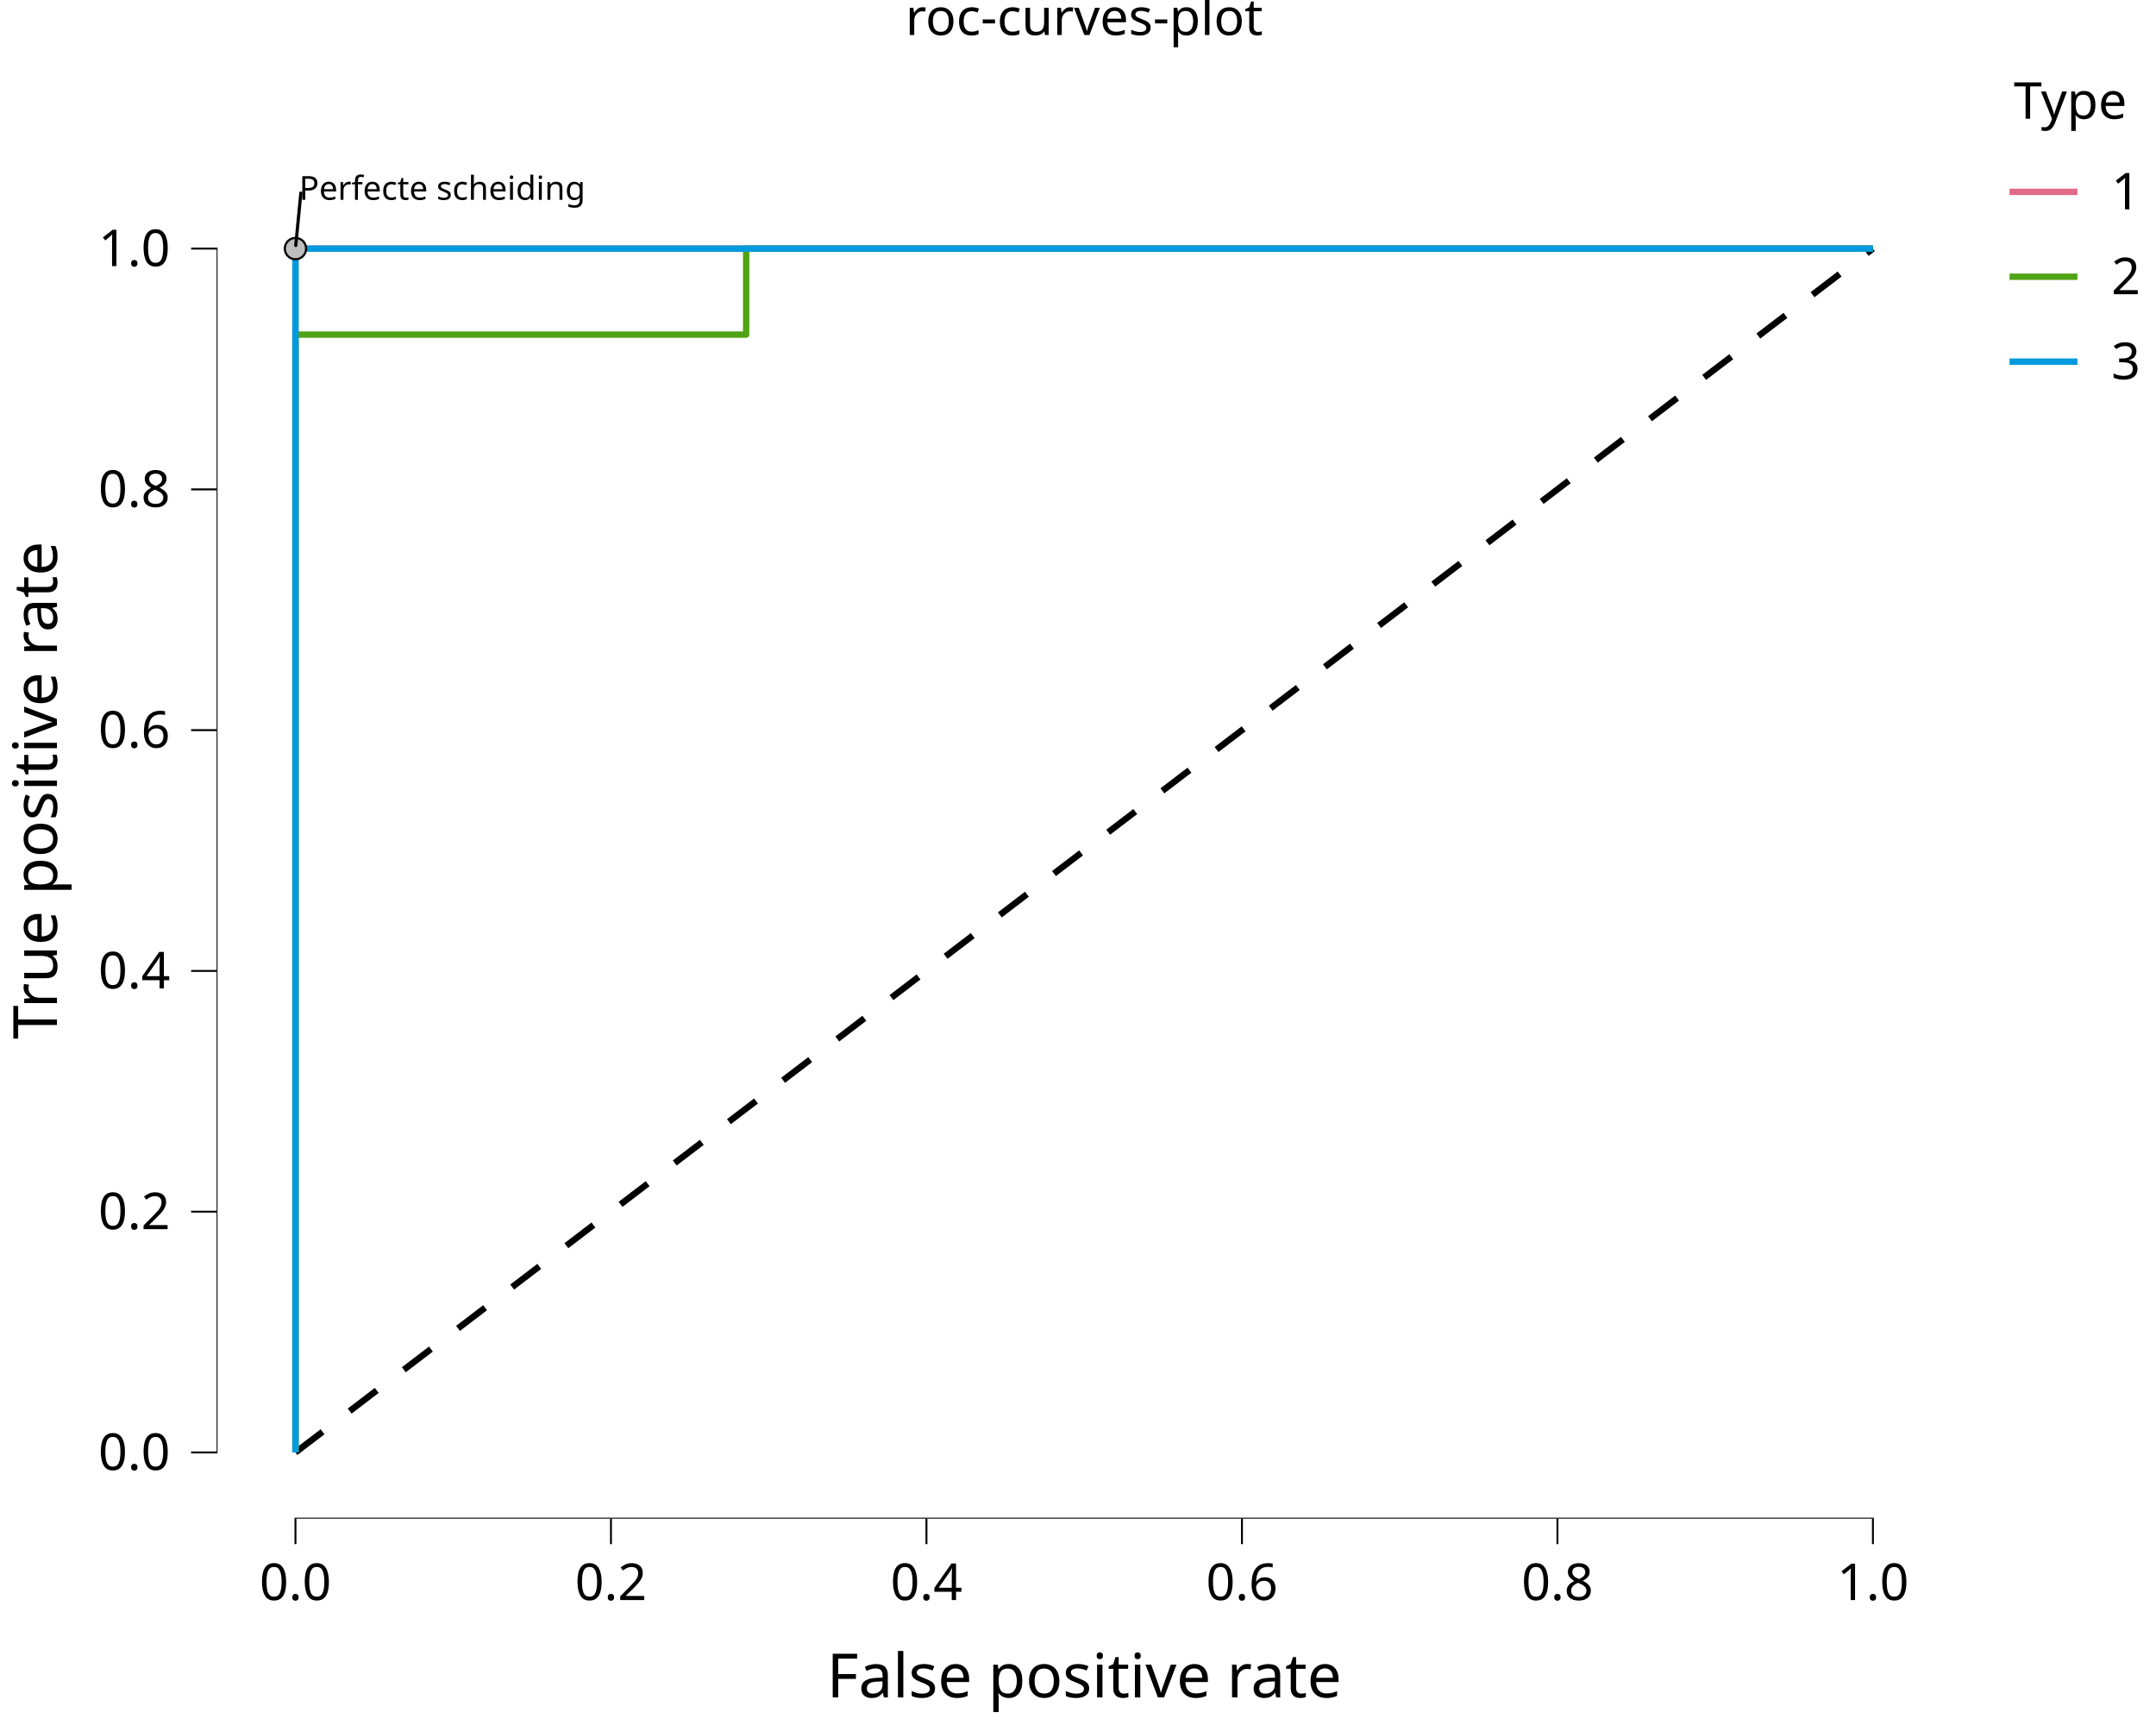
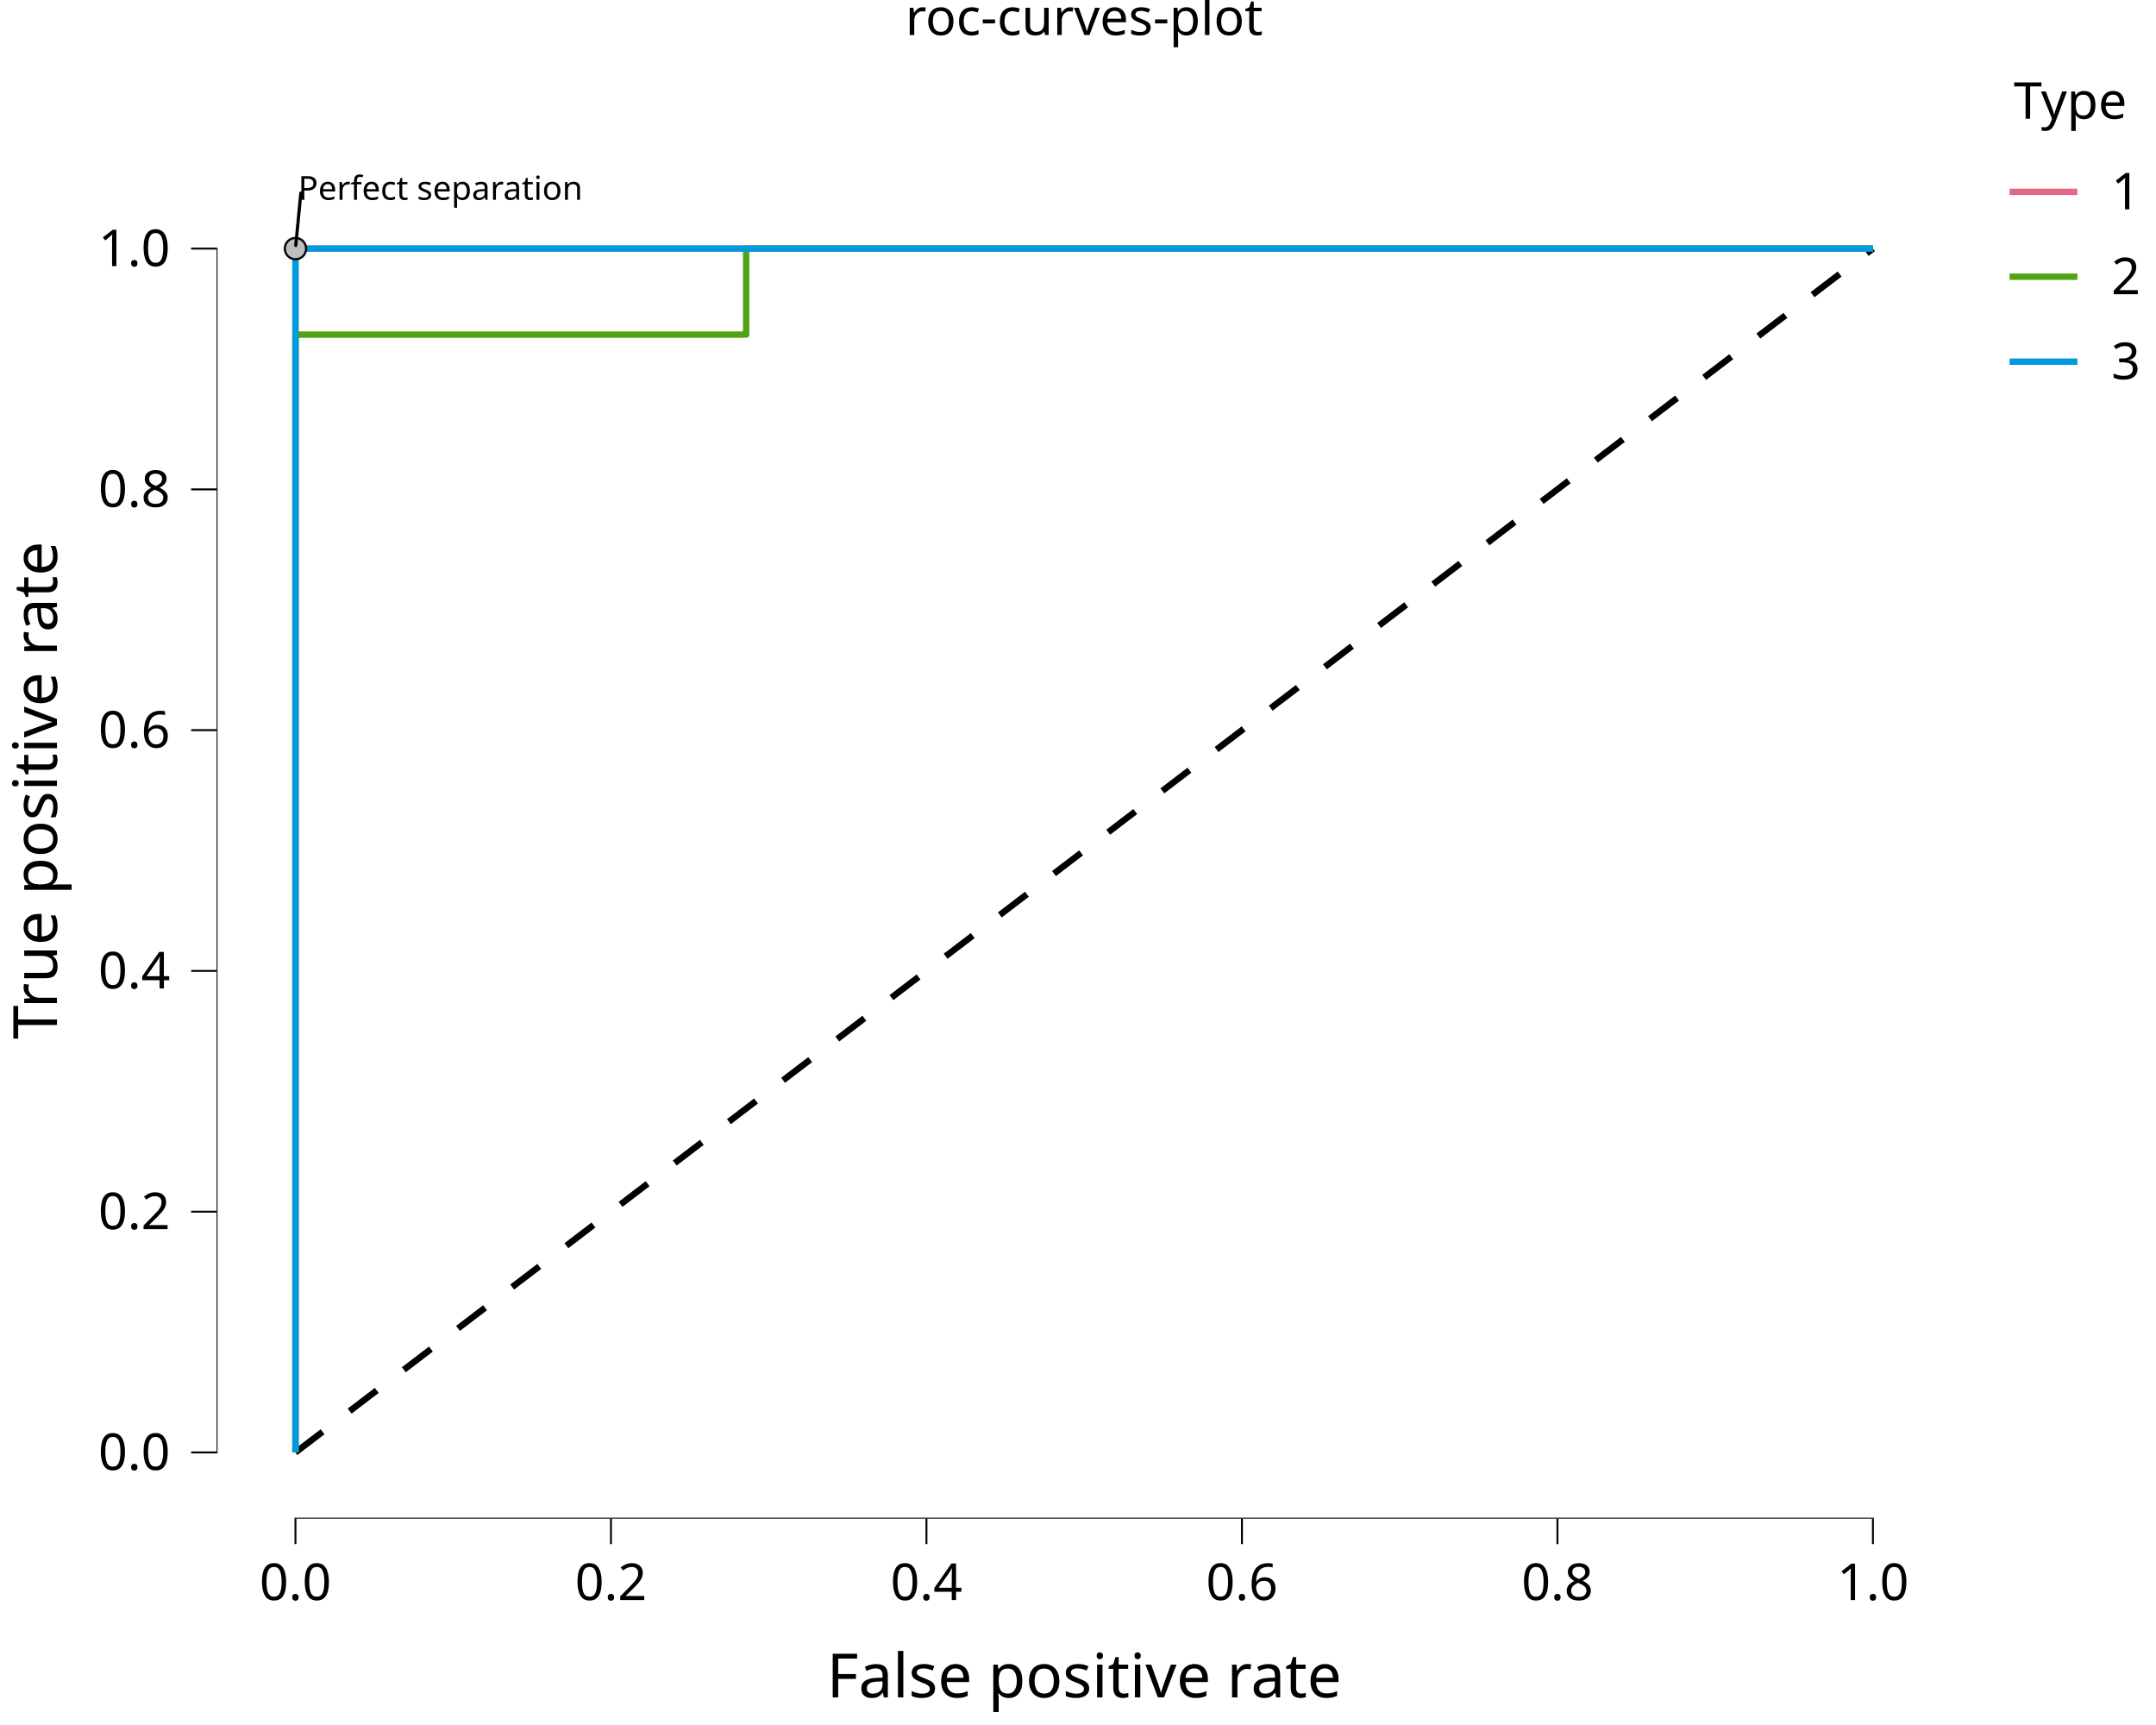
<svg xmlns="http://www.w3.org/2000/svg" class="svglite" data-engine-version="2.0" width="720.00pt" height="576.00pt" viewBox="0 0 720.00 576.00">
  <defs>
    <style type="text/css">
    .svglite line, .svglite polyline, .svglite polygon, .svglite path, .svglite rect, .svglite circle {
      fill: none;
      stroke: #000000;
      stroke-linecap: round;
      stroke-linejoin: round;
      stroke-miterlimit: 10.00;
    }
  </style>
  </defs>
  <rect width="100%" height="100%" style="stroke: none; fill: #FFFFFF;" />
  <defs>
    <clipPath id="cpMC4wMHw3MjAuMDB8MC4wMHw1NzYuMDA=">
      <rect x="0.00" y="0.00" width="720.00" height="576.00" />
    </clipPath>
  </defs>
  <g clip-path="url(#cpMC4wMHw3MjAuMDB8MC4wMHw1NzYuMDA=)">
    <rect x="0.00" y="0.00" width="720.00" height="576.00" style="stroke-width: 10.67; stroke: none;" />
  </g>
  <defs>
    <clipPath id="cpNzIuMzN8NjUxLjgxfDIwLjcxfDUwNy4wOQ==">
      <rect x="72.33" y="20.71" width="579.48" height="486.39" />
    </clipPath>
  </defs>
  <g clip-path="url(#cpNzIuMzN8NjUxLjgxfDIwLjcxfDUwNy4wOQ==)">
    <rect x="72.33" y="20.71" width="579.48" height="486.39" style="stroke-width: 10.67; stroke: none;" />
    <polyline points="98.67,484.99 625.47,83.01 " style="stroke-width: 2.13; stroke-dasharray: 11.38,11.38; stroke-linecap: butt;" />
    <polyline points="98.67,484.99 98.67,454.06 98.67,423.14 98.67,392.22 98.67,361.30 98.67,330.38 98.67,299.46 98.67,268.54 98.67,237.62 98.67,206.70 98.67,175.78 98.67,144.86 98.67,113.93 98.67,83.01 122.62,83.01 146.56,83.01 170.51,83.01 194.45,83.01 218.40,83.01 242.34,83.01 266.29,83.01 290.23,83.01 314.18,83.01 338.13,83.01 362.07,83.01 386.02,83.01 409.96,83.01 433.91,83.01 457.85,83.01 481.80,83.01 505.74,83.01 529.69,83.01 553.64,83.01 577.58,83.01 601.53,83.01 625.47,83.01 " style="stroke-width: 2.13; stroke: #E16A86; stroke-linecap: butt;" />
    <polyline points="98.67,484.99 98.67,456.27 98.67,427.56 98.67,398.85 98.67,370.14 98.67,341.42 98.67,312.71 98.67,284.00 98.67,255.29 98.67,226.58 98.67,197.86 98.67,169.15 98.67,140.44 98.67,111.73 123.76,111.73 148.84,111.73 173.93,111.73 199.01,111.73 224.10,111.73 249.18,111.73 249.18,83.01 274.27,83.01 299.36,83.01 324.44,83.01 349.53,83.01 374.61,83.01 399.70,83.01 424.79,83.01 449.87,83.01 474.96,83.01 500.04,83.01 525.13,83.01 550.21,83.01 575.30,83.01 600.39,83.01 625.47,83.01 " style="stroke-width: 2.13; stroke: #50A315; stroke-linecap: butt;" />
    <polyline points="98.67,484.99 98.67,434.74 98.67,384.49 98.67,334.25 98.67,284.00 98.67,233.75 98.67,183.51 98.67,133.26 98.67,83.01 118.18,83.01 137.69,83.01 157.20,83.01 176.71,83.01 196.23,83.01 215.74,83.01 235.25,83.01 254.76,83.01 274.27,83.01 293.78,83.01 313.29,83.01 332.80,83.01 352.32,83.01 371.83,83.01 391.34,83.01 410.85,83.01 430.36,83.01 449.87,83.01 469.38,83.01 488.89,83.01 508.40,83.01 527.92,83.01 547.43,83.01 566.94,83.01 586.45,83.01 605.96,83.01 625.47,83.01 " style="stroke-width: 2.13; stroke: #009ADE; stroke-linecap: butt;" />
    <circle cx="98.67" cy="83.01" r="3.56" style="stroke-width: 0.71; fill: #BEBEBE;" />
    <line x1="100.47" y1="64.46" x2="98.77" y2="81.96" style="stroke-width: 1.07;" />
-     <text x="147.69" y="66.71" text-anchor="middle" style="font-size: 11.04px; font-family: sans;" textLength="90.84px" lengthAdjust="spacingAndGlyphs">Perfecte scheiding</text>
+     <text x="147.07" y="66.71" text-anchor="middle" style="font-size: 11.04px; font-family: sans;" textLength="89.61px" lengthAdjust="spacingAndGlyphs">Perfect separation</text>
    <line x1="98.35" y1="507.09" x2="625.79" y2="507.09" style="stroke-width: 0.64; stroke-linecap: butt;" />
    <line x1="72.33" y1="485.30" x2="72.33" y2="82.69" style="stroke-width: 0.64; stroke-linecap: butt;" />
    <rect x="72.33" y="20.71" width="579.48" height="486.39" style="stroke-width: 0.00; stroke: none;" />
  </g>
  <g clip-path="url(#cpMC4wMHw3MjAuMDB8MC4wMHw1NzYuMDA=)">
    <polyline points="72.33,507.09 72.33,20.71 " style="stroke-width: 0.00; stroke: none; stroke-linecap: butt;" />
    <text x="56.85" y="490.84" text-anchor="end" style="font-size: 17.00px; font-family: sans;" textLength="23.63px" lengthAdjust="spacingAndGlyphs">0.0</text>
    <text x="56.85" y="410.44" text-anchor="end" style="font-size: 17.00px; font-family: sans;" textLength="23.63px" lengthAdjust="spacingAndGlyphs">0.2</text>
    <text x="56.85" y="330.05" text-anchor="end" style="font-size: 17.00px; font-family: sans;" textLength="23.63px" lengthAdjust="spacingAndGlyphs">0.4</text>
    <text x="56.85" y="249.65" text-anchor="end" style="font-size: 17.00px; font-family: sans;" textLength="23.63px" lengthAdjust="spacingAndGlyphs">0.6</text>
    <text x="56.85" y="169.26" text-anchor="end" style="font-size: 17.00px; font-family: sans;" textLength="23.63px" lengthAdjust="spacingAndGlyphs">0.8</text>
    <text x="56.85" y="88.86" text-anchor="end" style="font-size: 17.00px; font-family: sans;" textLength="23.63px" lengthAdjust="spacingAndGlyphs">1.0</text>
    <polyline points="63.83,484.99 72.33,484.99 " style="stroke-width: 0.64; stroke-linecap: butt;" />
    <polyline points="63.83,404.59 72.33,404.59 " style="stroke-width: 0.64; stroke-linecap: butt;" />
    <polyline points="63.83,324.20 72.33,324.20 " style="stroke-width: 0.64; stroke-linecap: butt;" />
    <polyline points="63.83,243.80 72.33,243.80 " style="stroke-width: 0.64; stroke-linecap: butt;" />
    <polyline points="63.83,163.41 72.33,163.41 " style="stroke-width: 0.64; stroke-linecap: butt;" />
    <polyline points="63.83,83.01 72.33,83.01 " style="stroke-width: 0.64; stroke-linecap: butt;" />
    <polyline points="72.33,507.09 651.81,507.09 " style="stroke-width: 0.00; stroke: none; stroke-linecap: butt;" />
    <polyline points="98.67,515.60 98.67,507.09 " style="stroke-width: 0.64; stroke-linecap: butt;" />
    <polyline points="204.03,515.60 204.03,507.09 " style="stroke-width: 0.64; stroke-linecap: butt;" />
    <polyline points="309.39,515.60 309.39,507.09 " style="stroke-width: 0.64; stroke-linecap: butt;" />
    <polyline points="414.75,515.60 414.75,507.09 " style="stroke-width: 0.64; stroke-linecap: butt;" />
    <polyline points="520.11,515.60 520.11,507.09 " style="stroke-width: 0.64; stroke-linecap: butt;" />
    <polyline points="625.47,515.60 625.47,507.09 " style="stroke-width: 0.64; stroke-linecap: butt;" />
    <text x="98.67" y="534.27" text-anchor="middle" style="font-size: 17.00px; font-family: sans;" textLength="23.63px" lengthAdjust="spacingAndGlyphs">0.0</text>
    <text x="204.03" y="534.27" text-anchor="middle" style="font-size: 17.00px; font-family: sans;" textLength="23.63px" lengthAdjust="spacingAndGlyphs">0.2</text>
    <text x="309.39" y="534.27" text-anchor="middle" style="font-size: 17.00px; font-family: sans;" textLength="23.63px" lengthAdjust="spacingAndGlyphs">0.4</text>
    <text x="414.75" y="534.27" text-anchor="middle" style="font-size: 17.00px; font-family: sans;" textLength="23.63px" lengthAdjust="spacingAndGlyphs">0.6</text>
    <text x="520.11" y="534.27" text-anchor="middle" style="font-size: 17.00px; font-family: sans;" textLength="23.63px" lengthAdjust="spacingAndGlyphs">0.8</text>
    <text x="625.47" y="534.27" text-anchor="middle" style="font-size: 17.00px; font-family: sans;" textLength="23.63px" lengthAdjust="spacingAndGlyphs">1.0</text>
    <text x="362.07" y="566.78" text-anchor="middle" style="font-size: 20.40px; font-family: sans;" textLength="165.56px" lengthAdjust="spacingAndGlyphs">False positive rate</text>
    <text transform="translate(19.02,263.90) rotate(-90)" text-anchor="middle" style="font-size: 20.40px; font-family: sans;" textLength="157.61px" lengthAdjust="spacingAndGlyphs">True positive rate</text>
    <rect x="662.77" y="20.71" width="57.23" height="119.70" style="stroke-width: 0.75; stroke: none;" />
    <rect x="662.77" y="20.71" width="57.23" height="119.70" style="stroke-width: 10.67; stroke: none;" />
    <text x="691.39" y="39.65" text-anchor="middle" style="font-size: 17.00px; font-family: sans;" textLength="37.80px" lengthAdjust="spacingAndGlyphs">Type</text>
    <rect x="668.25" y="49.88" width="28.35" height="28.35" style="stroke-width: 10.67; stroke: none;" />
    <line x1="671.09" y1="64.06" x2="693.76" y2="64.06" style="stroke-width: 2.13; stroke: #E16A86; stroke-linecap: butt;" />
    <rect x="668.25" y="78.23" width="28.35" height="28.35" style="stroke-width: 10.67; stroke: none;" />
    <line x1="671.09" y1="92.40" x2="693.76" y2="92.40" style="stroke-width: 2.13; stroke: #50A315; stroke-linecap: butt;" />
    <rect x="668.25" y="106.58" width="28.35" height="28.35" style="stroke-width: 10.67; stroke: none;" />
    <line x1="671.09" y1="120.75" x2="693.76" y2="120.75" style="stroke-width: 2.13; stroke: #009ADE; stroke-linecap: butt;" />
    <text x="705.07" y="69.91" style="font-size: 17.00px; font-family: sans;" textLength="9.46px" lengthAdjust="spacingAndGlyphs">1</text>
    <text x="705.07" y="98.25" style="font-size: 17.00px; font-family: sans;" textLength="9.46px" lengthAdjust="spacingAndGlyphs">2</text>
    <text x="705.07" y="126.60" style="font-size: 17.00px; font-family: sans;" textLength="9.46px" lengthAdjust="spacingAndGlyphs">3</text>
    <text x="362.07" y="11.70" text-anchor="middle" style="font-size: 17.00px; font-family: sans;" textLength="112.44px" lengthAdjust="spacingAndGlyphs">roc-curves-plot</text>
  </g>
</svg>
